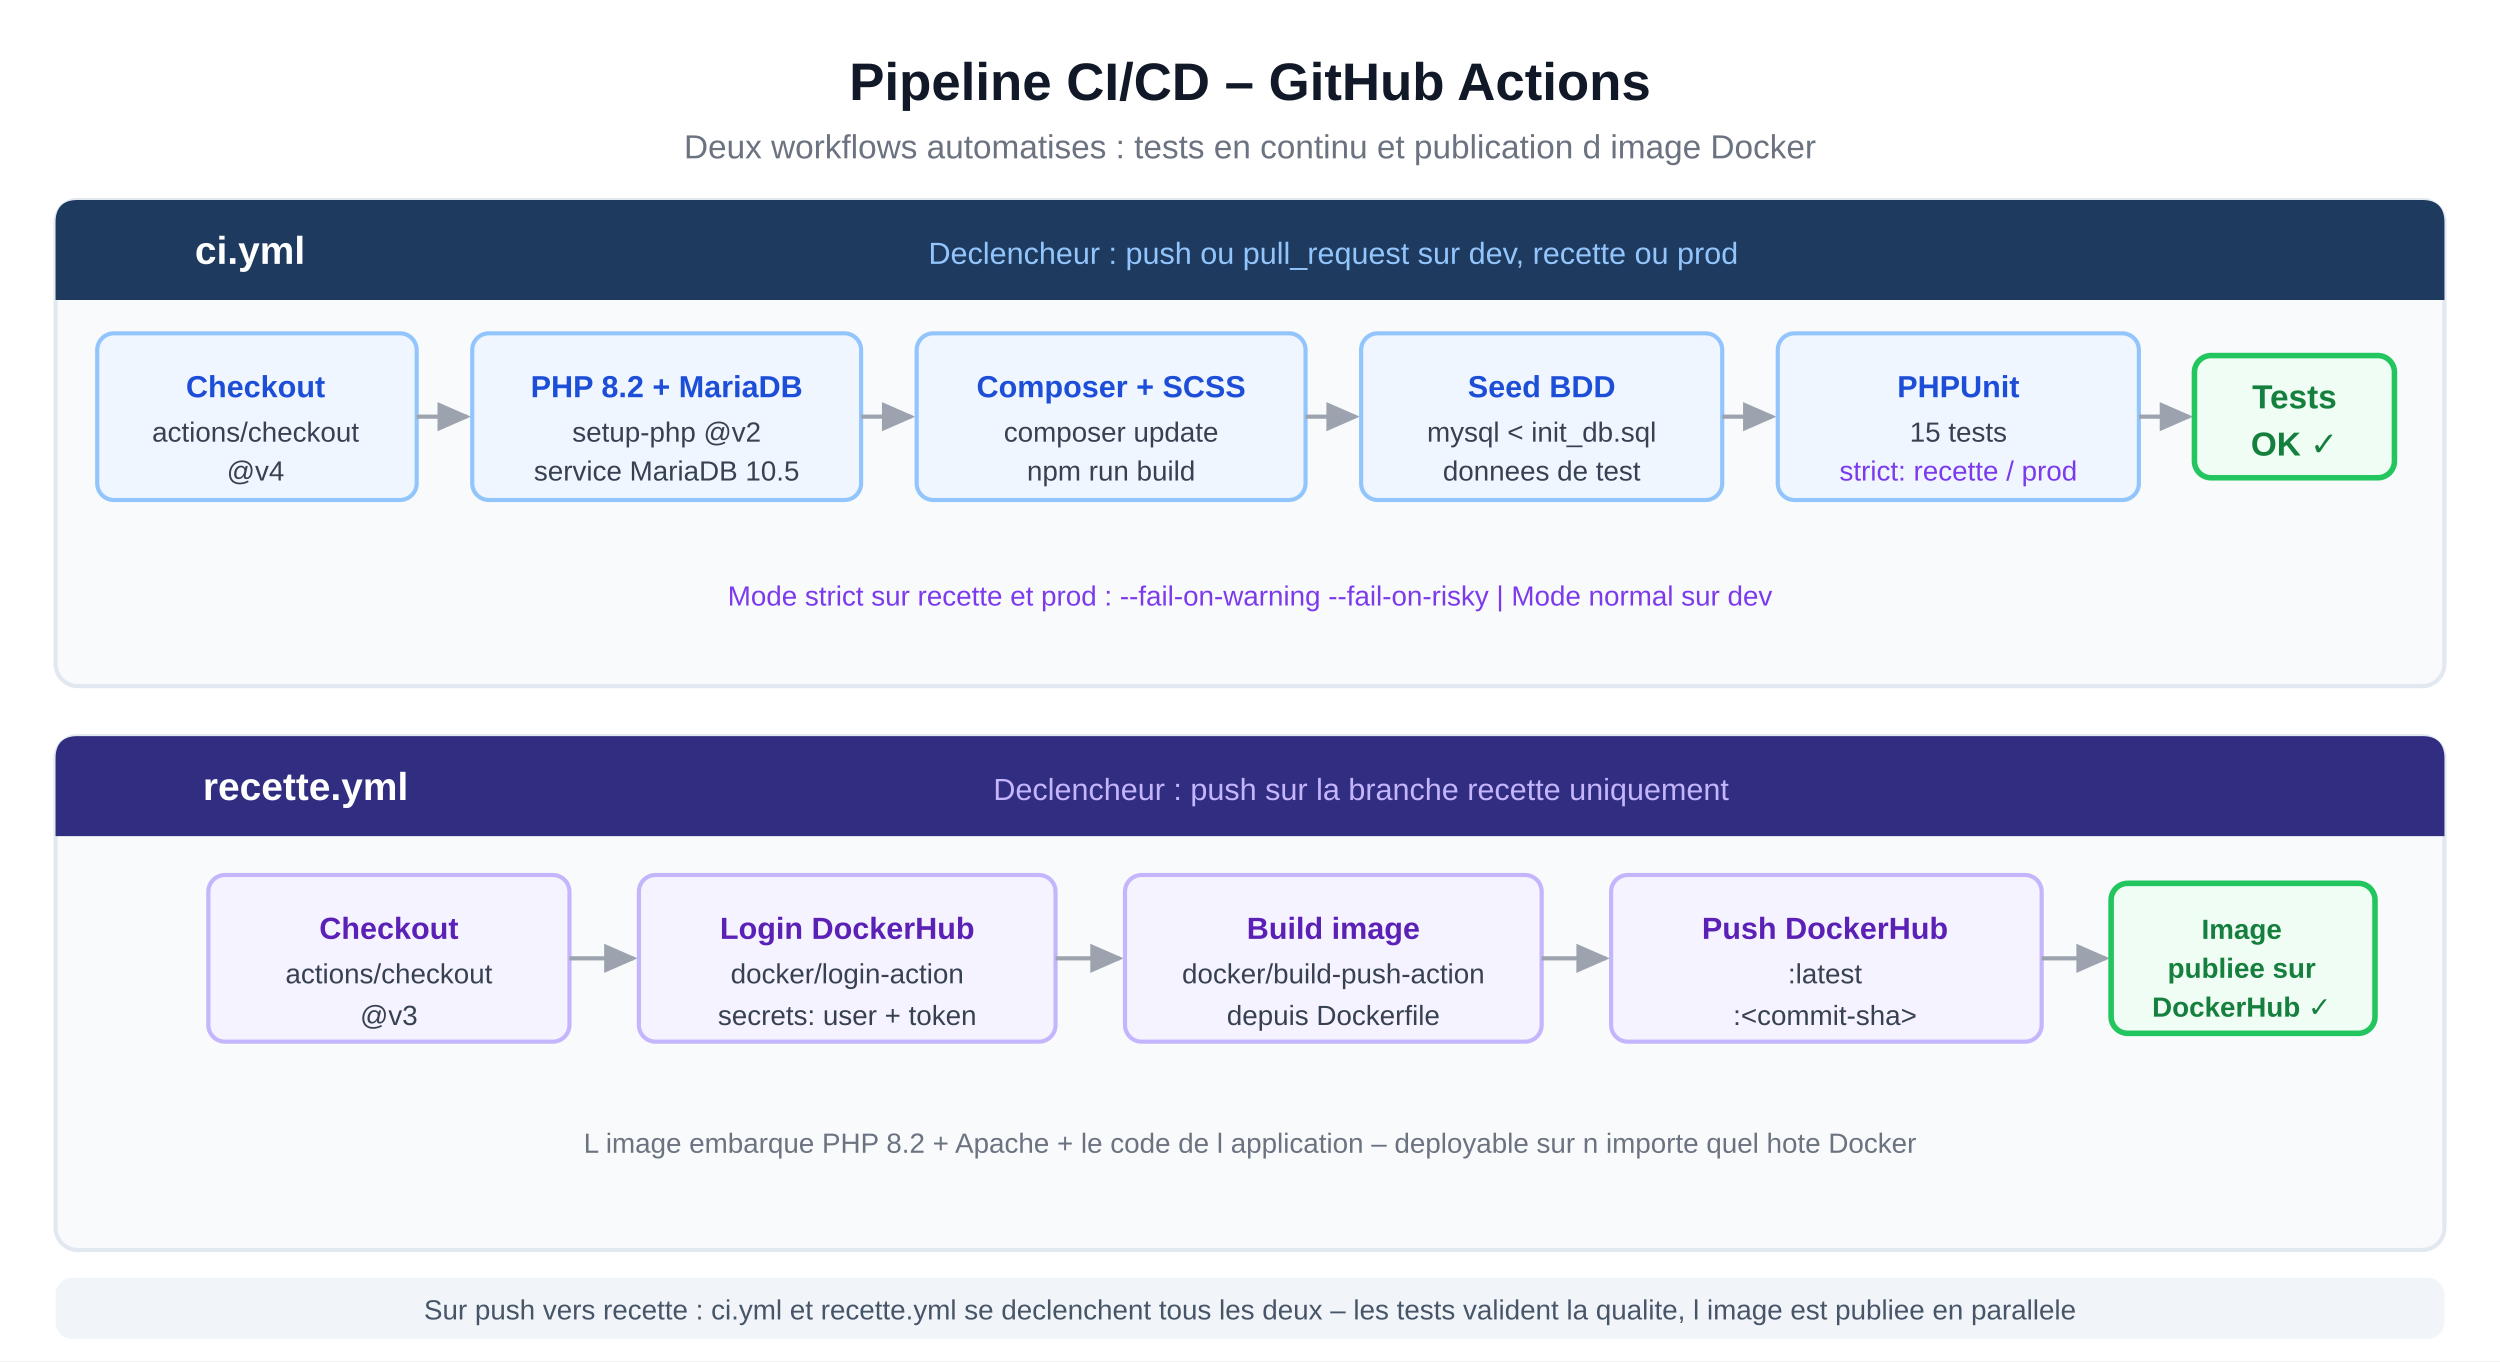
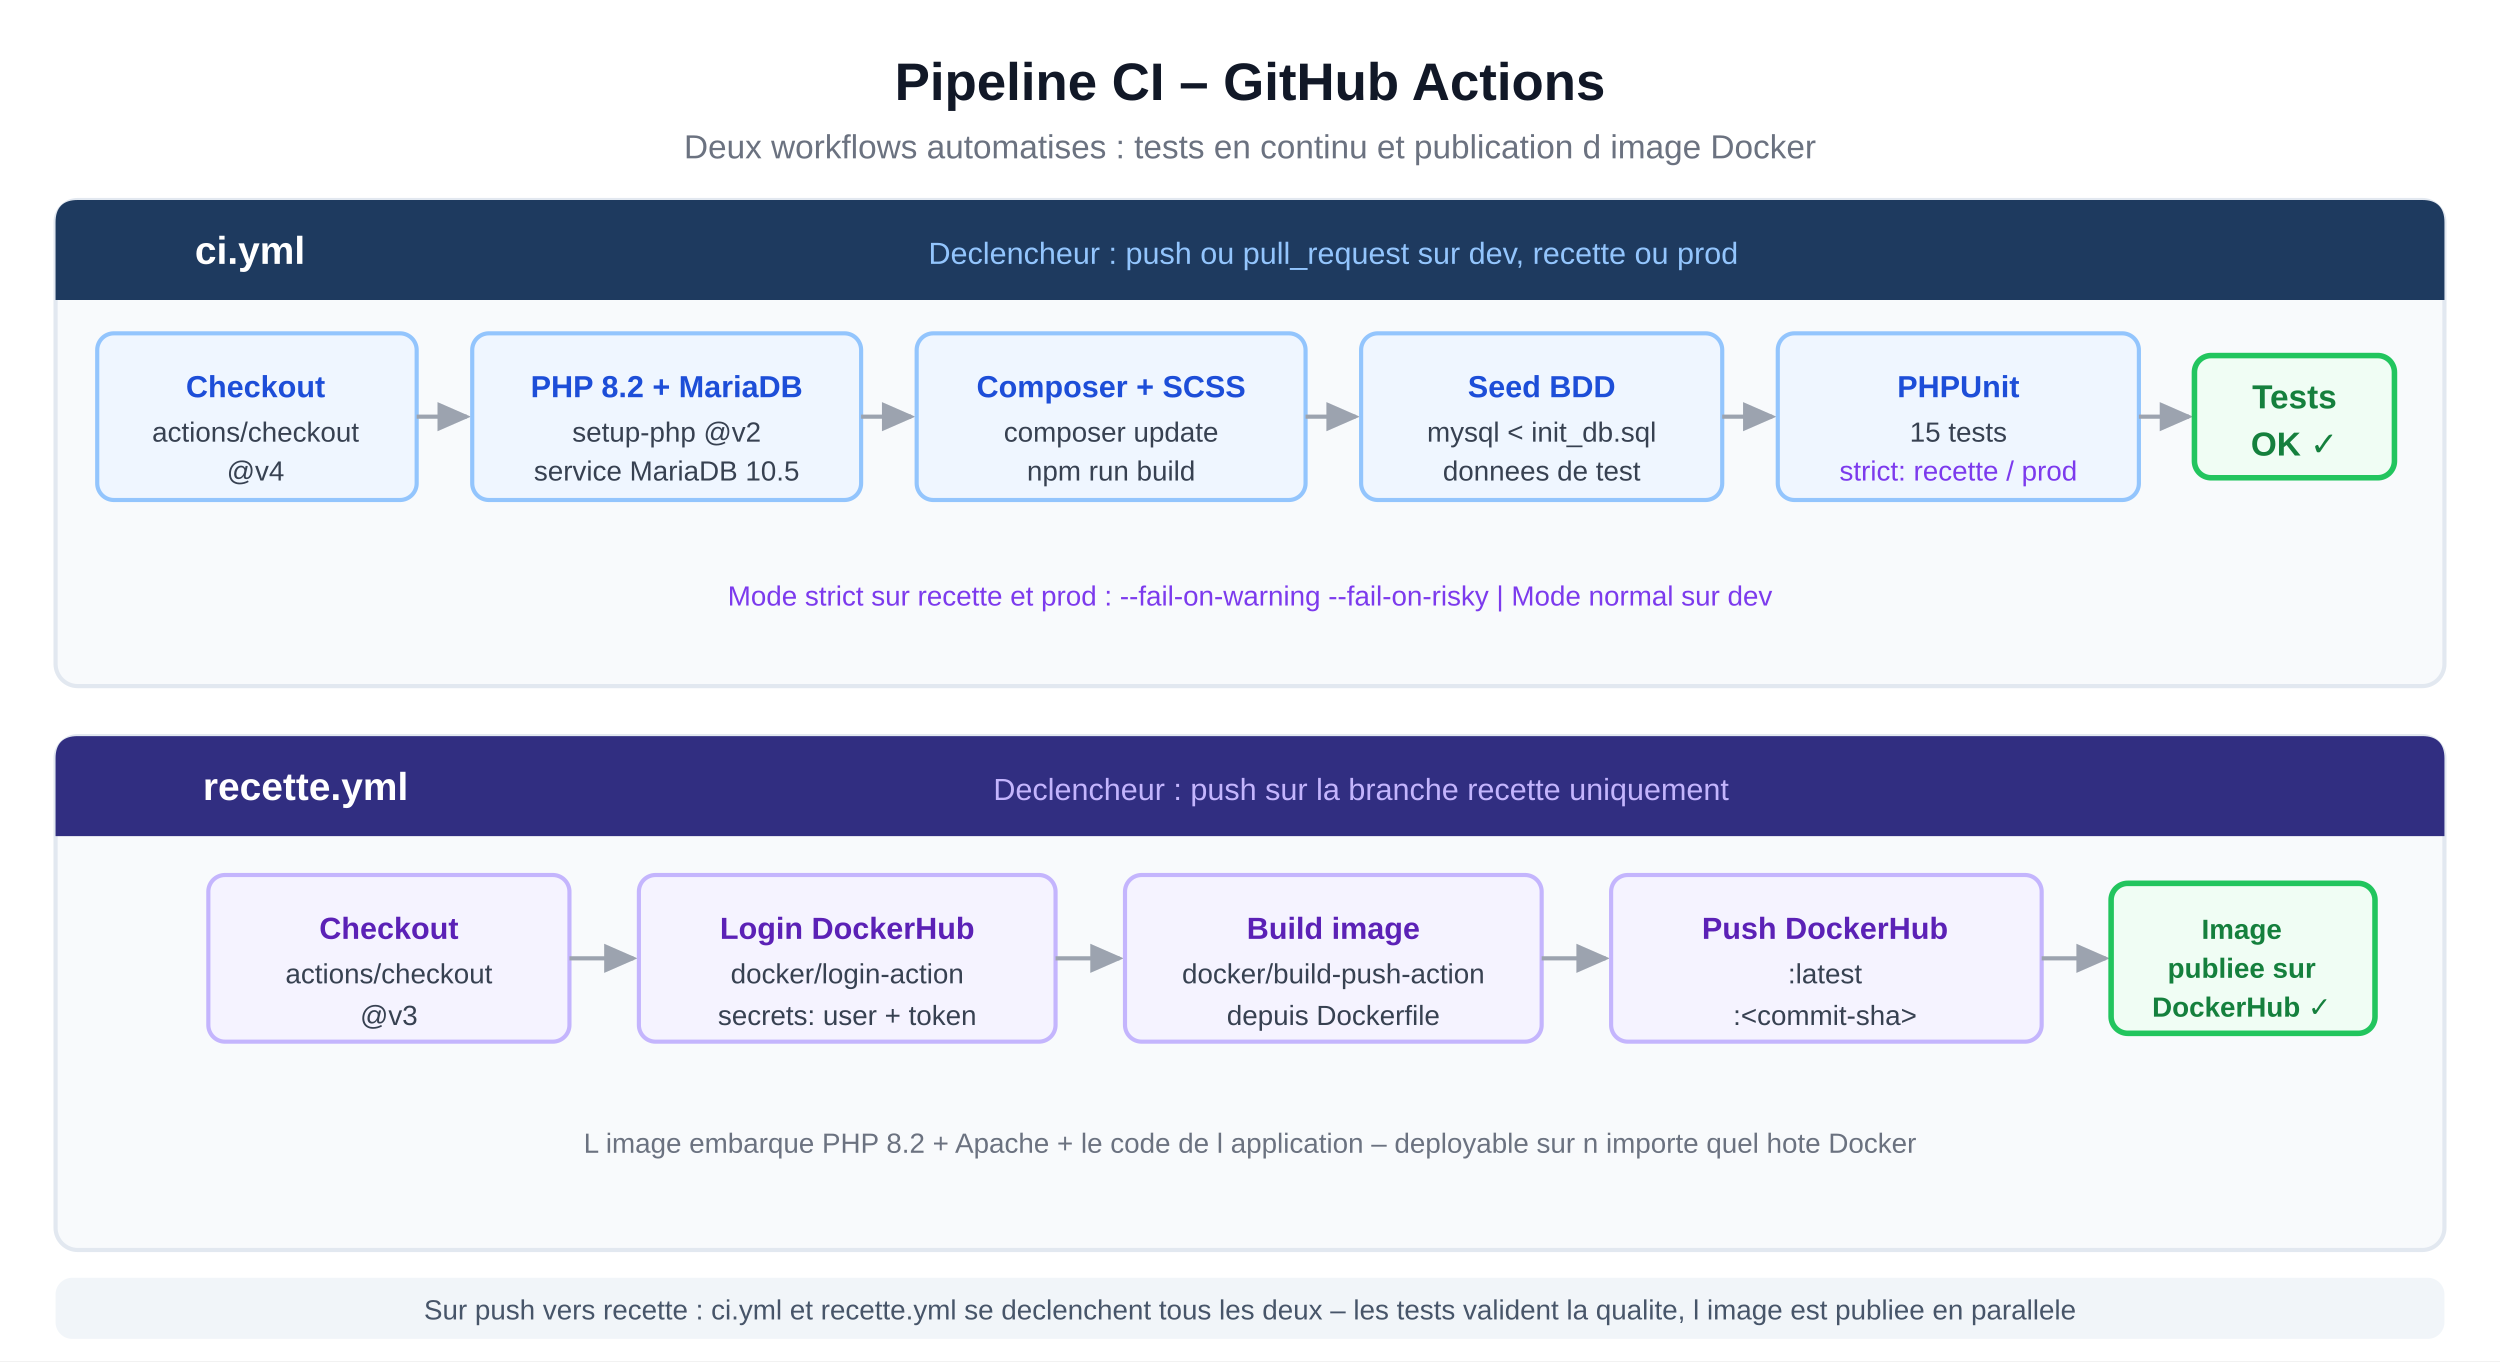
<svg xmlns="http://www.w3.org/2000/svg" width="900" height="490" viewBox="0 0 900 490">
  <defs>
    <marker id="arr" markerWidth="8" markerHeight="7" refX="7" refY="3.5" orient="auto">
      <polygon points="0 0, 8 3.5, 0 7" fill="#9CA3AF" />
    </marker>
  </defs>
  <rect width="900" height="490" fill="#FFFFFF" />
-   <text x="450" y="36" text-anchor="middle" font-family="Arial,sans-serif" font-size="19" font-weight="bold" fill="#111827">Pipeline CI/CD – GitHub Actions</text>
+   <text x="450" y="36" text-anchor="middle" font-family="Arial,sans-serif" font-size="19" font-weight="bold" fill="#111827">Pipeline CI – GitHub Actions</text>
  <text x="450" y="57" text-anchor="middle" font-family="Arial,sans-serif" font-size="12" fill="#6B7280">Deux workflows automatises : tests en continu et publication d image Docker</text>
  <rect x="20" y="72" width="860" height="175" fill="#F8FAFC" rx="8" stroke="#E2E8F0" stroke-width="1.5" />
  <path d="M28,72 L872,72 Q880,72 880,80 L880,108 L20,108 L20,80 Q20,72 28,72 Z" fill="#1E3A5F" />
  <text x="90" y="95" text-anchor="middle" font-family="Arial,sans-serif" font-size="14" font-weight="bold" fill="#FFFFFF">ci.yml</text>
  <text x="480" y="95" text-anchor="middle" font-family="Arial,sans-serif" font-size="11" fill="#93C5FD">Declencheur : push ou pull_request sur dev, recette ou prod</text>
  <rect x="35" y="120" width="115" height="60" fill="#EFF6FF" rx="6" stroke="#93C5FD" stroke-width="1.5" />
  <text x="92" y="143" text-anchor="middle" font-family="Arial,sans-serif" font-size="11" font-weight="bold" fill="#1D4ED8">Checkout</text>
  <text x="92" y="159" text-anchor="middle" font-family="Arial,sans-serif" font-size="10" fill="#374151">actions/checkout</text>
  <text x="92" y="173" text-anchor="middle" font-family="Arial,sans-serif" font-size="10" fill="#374151">@v4</text>
  <line x1="150" y1="150" x2="168" y2="150" stroke="#9CA3AF" stroke-width="1.5" marker-end="url(#arr)" />
  <rect x="170" y="120" width="140" height="60" fill="#EFF6FF" rx="6" stroke="#93C5FD" stroke-width="1.5" />
  <text x="240" y="143" text-anchor="middle" font-family="Arial,sans-serif" font-size="11" font-weight="bold" fill="#1D4ED8">PHP 8.2 + MariaDB</text>
  <text x="240" y="159" text-anchor="middle" font-family="Arial,sans-serif" font-size="10" fill="#374151">setup-php @v2</text>
  <text x="240" y="173" text-anchor="middle" font-family="Arial,sans-serif" font-size="10" fill="#374151">service MariaDB 10.5</text>
  <line x1="310" y1="150" x2="328" y2="150" stroke="#9CA3AF" stroke-width="1.5" marker-end="url(#arr)" />
  <rect x="330" y="120" width="140" height="60" fill="#EFF6FF" rx="6" stroke="#93C5FD" stroke-width="1.5" />
  <text x="400" y="143" text-anchor="middle" font-family="Arial,sans-serif" font-size="11" font-weight="bold" fill="#1D4ED8">Composer + SCSS</text>
  <text x="400" y="159" text-anchor="middle" font-family="Arial,sans-serif" font-size="10" fill="#374151">composer update</text>
  <text x="400" y="173" text-anchor="middle" font-family="Arial,sans-serif" font-size="10" fill="#374151">npm run build</text>
  <line x1="470" y1="150" x2="488" y2="150" stroke="#9CA3AF" stroke-width="1.5" marker-end="url(#arr)" />
  <rect x="490" y="120" width="130" height="60" fill="#EFF6FF" rx="6" stroke="#93C5FD" stroke-width="1.5" />
  <text x="555" y="143" text-anchor="middle" font-family="Arial,sans-serif" font-size="11" font-weight="bold" fill="#1D4ED8">Seed BDD</text>
  <text x="555" y="159" text-anchor="middle" font-family="Arial,sans-serif" font-size="10" fill="#374151">mysql &lt; init_db.sql</text>
  <text x="555" y="173" text-anchor="middle" font-family="Arial,sans-serif" font-size="10" fill="#374151">donnees de test</text>
  <line x1="620" y1="150" x2="638" y2="150" stroke="#9CA3AF" stroke-width="1.5" marker-end="url(#arr)" />
  <rect x="640" y="120" width="130" height="60" fill="#EFF6FF" rx="6" stroke="#93C5FD" stroke-width="1.5" />
  <text x="705" y="143" text-anchor="middle" font-family="Arial,sans-serif" font-size="11" font-weight="bold" fill="#1D4ED8">PHPUnit</text>
  <text x="705" y="159" text-anchor="middle" font-family="Arial,sans-serif" font-size="10" fill="#374151">15 tests</text>
  <text x="705" y="173" text-anchor="middle" font-family="Arial,sans-serif" font-size="10" fill="#7C3AED">strict: recette / prod</text>
  <line x1="770" y1="150" x2="788" y2="150" stroke="#9CA3AF" stroke-width="1.5" marker-end="url(#arr)" />
  <rect x="790" y="128" width="72" height="44" fill="#F0FDF4" rx="6" stroke="#22C55E" stroke-width="2" />
  <text x="826" y="147" text-anchor="middle" font-family="Arial,sans-serif" font-size="12" font-weight="bold" fill="#15803D">Tests</text>
  <text x="826" y="164" text-anchor="middle" font-family="Arial,sans-serif" font-size="12" font-weight="bold" fill="#15803D">OK ✓</text>
  <text x="450" y="218" text-anchor="middle" font-family="Arial,sans-serif" font-size="10" fill="#7C3AED">Mode strict sur recette et prod : --fail-on-warning --fail-on-risky  |  Mode normal sur dev</text>
  <rect x="20" y="265" width="860" height="185" fill="#F8FAFC" rx="8" stroke="#E2E8F0" stroke-width="1.5" />
  <path d="M28,265 L872,265 Q880,265 880,273 L880,301 L20,301 L20,273 Q20,265 28,265 Z" fill="#312E81" />
  <text x="110" y="288" text-anchor="middle" font-family="Arial,sans-serif" font-size="14" font-weight="bold" fill="#FFFFFF">recette.yml</text>
  <text x="490" y="288" text-anchor="middle" font-family="Arial,sans-serif" font-size="11" fill="#C4B5FD">Declencheur : push sur la branche recette uniquement</text>
  <rect x="75" y="315" width="130" height="60" fill="#F5F3FF" rx="6" stroke="#C4B5FD" stroke-width="1.5" />
  <text x="140" y="338" text-anchor="middle" font-family="Arial,sans-serif" font-size="11" font-weight="bold" fill="#5B21B6">Checkout</text>
  <text x="140" y="354" text-anchor="middle" font-family="Arial,sans-serif" font-size="10" fill="#374151">actions/checkout</text>
  <text x="140" y="369" text-anchor="middle" font-family="Arial,sans-serif" font-size="10" fill="#374151">@v3</text>
  <line x1="205" y1="345" x2="228" y2="345" stroke="#9CA3AF" stroke-width="1.5" marker-end="url(#arr)" />
  <rect x="230" y="315" width="150" height="60" fill="#F5F3FF" rx="6" stroke="#C4B5FD" stroke-width="1.5" />
  <text x="305" y="338" text-anchor="middle" font-family="Arial,sans-serif" font-size="11" font-weight="bold" fill="#5B21B6">Login DockerHub</text>
  <text x="305" y="354" text-anchor="middle" font-family="Arial,sans-serif" font-size="10" fill="#374151">docker/login-action</text>
  <text x="305" y="369" text-anchor="middle" font-family="Arial,sans-serif" font-size="10" fill="#374151">secrets: user + token</text>
  <line x1="380" y1="345" x2="403" y2="345" stroke="#9CA3AF" stroke-width="1.5" marker-end="url(#arr)" />
  <rect x="405" y="315" width="150" height="60" fill="#F5F3FF" rx="6" stroke="#C4B5FD" stroke-width="1.5" />
  <text x="480" y="338" text-anchor="middle" font-family="Arial,sans-serif" font-size="11" font-weight="bold" fill="#5B21B6">Build image</text>
  <text x="480" y="354" text-anchor="middle" font-family="Arial,sans-serif" font-size="10" fill="#374151">docker/build-push-action</text>
  <text x="480" y="369" text-anchor="middle" font-family="Arial,sans-serif" font-size="10" fill="#374151">depuis Dockerfile</text>
  <line x1="555" y1="345" x2="578" y2="345" stroke="#9CA3AF" stroke-width="1.5" marker-end="url(#arr)" />
  <rect x="580" y="315" width="155" height="60" fill="#F5F3FF" rx="6" stroke="#C4B5FD" stroke-width="1.5" />
  <text x="657" y="338" text-anchor="middle" font-family="Arial,sans-serif" font-size="11" font-weight="bold" fill="#5B21B6">Push DockerHub</text>
  <text x="657" y="354" text-anchor="middle" font-family="Arial,sans-serif" font-size="10" fill="#374151">:latest</text>
  <text x="657" y="369" text-anchor="middle" font-family="Arial,sans-serif" font-size="10" fill="#374151">:&lt;commit-sha&gt;</text>
  <line x1="735" y1="345" x2="758" y2="345" stroke="#9CA3AF" stroke-width="1.5" marker-end="url(#arr)" />
  <rect x="760" y="318" width="95" height="54" fill="#F0FDF4" rx="6" stroke="#22C55E" stroke-width="2" />
  <text x="807" y="338" text-anchor="middle" font-family="Arial,sans-serif" font-size="10" font-weight="bold" fill="#15803D">Image</text>
  <text x="807" y="352" text-anchor="middle" font-family="Arial,sans-serif" font-size="10" font-weight="bold" fill="#15803D">publiee sur</text>
  <text x="807" y="366" text-anchor="middle" font-family="Arial,sans-serif" font-size="10" font-weight="bold" fill="#15803D">DockerHub ✓</text>
  <text x="450" y="415" text-anchor="middle" font-family="Arial,sans-serif" font-size="10" fill="#6B7280">L image embarque PHP 8.2 + Apache + le code de l application – deployable sur n importe quel hote Docker</text>
  <rect x="20" y="460" width="860" height="22" fill="#F1F5F9" rx="6" />
  <text x="450" y="475" text-anchor="middle" font-family="Arial,sans-serif" font-size="10" fill="#475569">Sur push vers recette : ci.yml et recette.yml se declenchent tous les deux – les tests valident la qualite, l image est publiee en parallele</text>
</svg>
